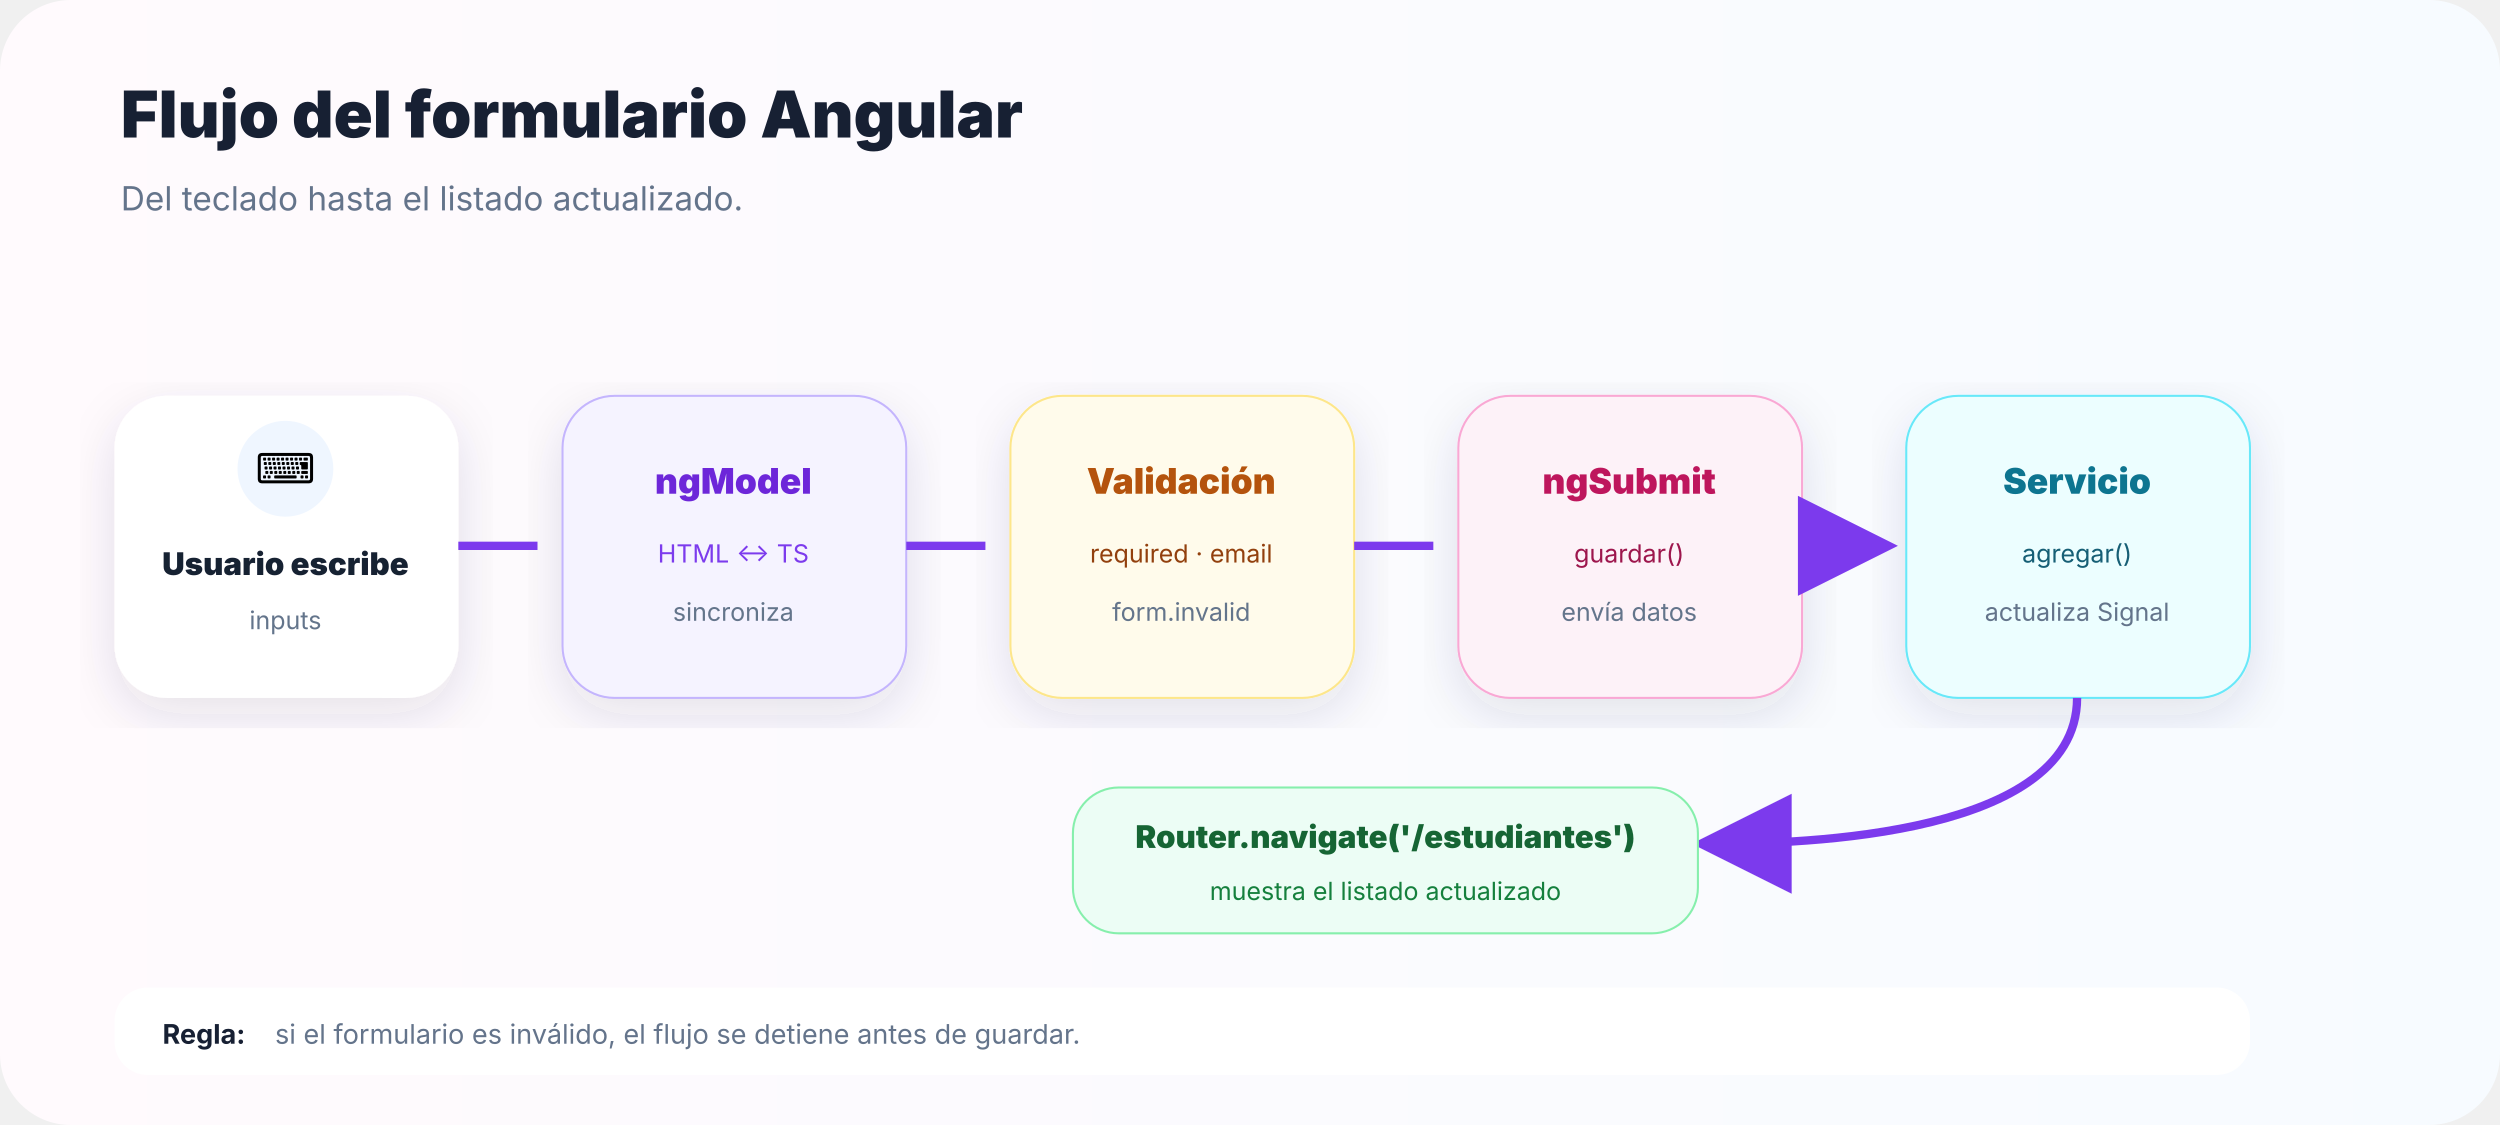
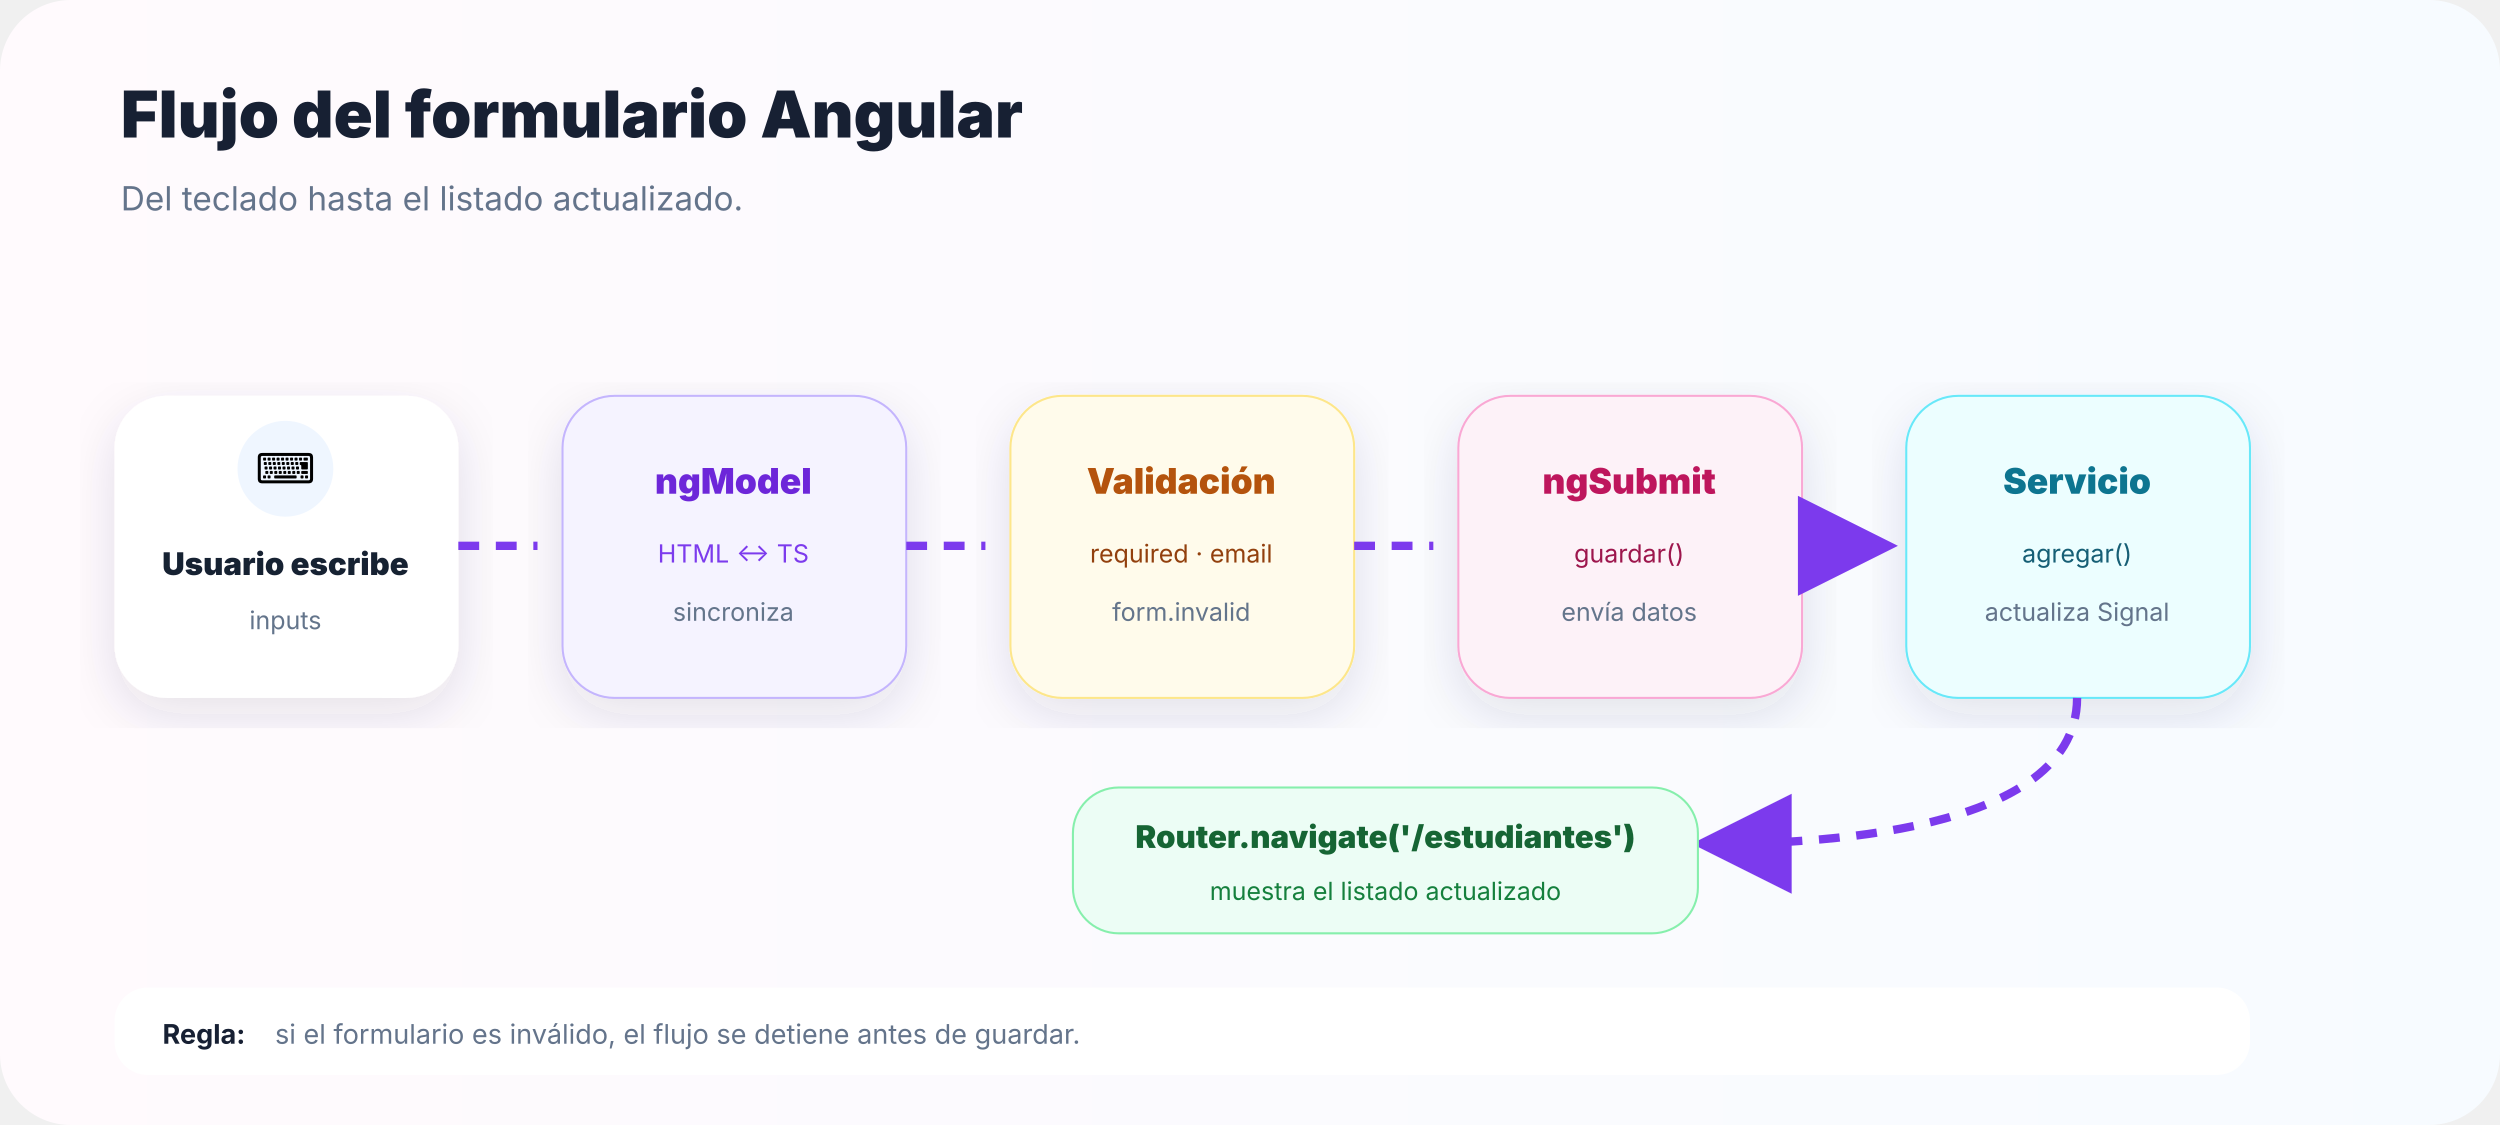
<svg xmlns="http://www.w3.org/2000/svg" viewBox="0 0 1200 540" role="img" aria-labelledby="t d">
  <defs>
    <linearGradient id="bg" x1="0" x2="1">
      <stop stop-color="#fffafd" />
      <stop offset="1" stop-color="#f7fbff" />
    </linearGradient>
    <filter id="s">
      <feDropShadow dx="0" dy="8" stdDeviation="12" flood-color="#334155" flood-opacity=".12" />
    </filter>
    <marker id="a" markerWidth="12" markerHeight="12" refX="10" refY="6" orient="auto">
-       <path d="M0 0L12 6L0 12Z" fill="#7c3aed" />
+       <path class="flow" d="M0 0L12 6L0 12Z" fill="#7c3aed" />
    </marker>
+     <style>
+   .flow{stroke-dasharray:10 8;animation:dash 2.1s linear infinite}
+   @keyframes dash{to{stroke-dashoffset:-36}}
+  </style>
  </defs>
  <rect width="1200" height="540" rx="34" fill="url(#bg)" />
  <text x="58" y="66" font-family="Inter,Arial" font-size="31" font-weight="900" fill="#172033">Flujo del formulario Angular</text>
  <text x="58" y="101" font-family="Inter,Arial" font-size="16" fill="#64748b">Del teclado hasta el listado actualizado.</text>
  <g font-family="Inter,Arial">
    <g filter="url(#s)">
      <rect x="55" y="190" width="165" height="145" rx="25" fill="#fff" />
      <circle cx="137" cy="225" r="23" fill="#eff6ff" />
      <text x="137" y="232" text-anchor="middle" font-size="20">⌨</text>
      <text x="137" y="276" text-anchor="middle" font-size="15" font-weight="900" fill="#172033">Usuario escribe</text>
      <text x="137" y="302" text-anchor="middle" font-size="12" fill="#64748b">inputs</text>
    </g>
    <g filter="url(#s)">
      <rect x="270" y="190" width="165" height="145" rx="25" fill="#f5f3ff" stroke="#c4b5fd" />
      <text x="352" y="237" text-anchor="middle" font-size="17" font-weight="900" fill="#6d28d9">ngModel</text>
      <text x="352" y="270" text-anchor="middle" font-size="12" fill="#7c3aed">HTML ↔ TS</text>
      <text x="352" y="298" text-anchor="middle" font-size="12" fill="#64748b">sincroniza</text>
    </g>
    <g filter="url(#s)">
      <rect x="485" y="190" width="165" height="145" rx="25" fill="#fffbeb" stroke="#fde68a" />
      <text x="567" y="237" text-anchor="middle" font-size="17" font-weight="900" fill="#b45309">Validación</text>
      <text x="567" y="270" text-anchor="middle" font-size="12" fill="#92400e">required · email</text>
      <text x="567" y="298" text-anchor="middle" font-size="12" fill="#64748b">form.invalid</text>
    </g>
    <g filter="url(#s)">
      <rect x="700" y="190" width="165" height="145" rx="25" fill="#fdf2f8" stroke="#f9a8d4" />
      <text x="782" y="237" text-anchor="middle" font-size="17" font-weight="900" fill="#be185d">ngSubmit</text>
      <text x="782" y="270" text-anchor="middle" font-size="12" fill="#9d174d">guardar()</text>
      <text x="782" y="298" text-anchor="middle" font-size="12" fill="#64748b">envía datos</text>
    </g>
    <g filter="url(#s)">
      <rect x="915" y="190" width="165" height="145" rx="25" fill="#ecfeff" stroke="#67e8f9" />
      <text x="997" y="237" text-anchor="middle" font-size="17" font-weight="900" fill="#0e7490">Servicio</text>
      <text x="997" y="270" text-anchor="middle" font-size="12" fill="#155e75">agregar()</text>
      <text x="997" y="298" text-anchor="middle" font-size="12" fill="#64748b">actualiza Signal</text>
    </g>
  </g>
-   <path d="M220 262H258M435 262H473M650 262H688M865 262H903" stroke="#7c3aed" stroke-width="4" marker-end="url(#a)" />
-   <path d="M997 335 C997 405 850 405 820 405" stroke="#7c3aed" stroke-width="4" fill="none" marker-end="url(#a)" />
+   <path class="flow" d="M220 262H258M435 262H473M650 262H688M865 262H903" stroke="#7c3aed" stroke-width="4" marker-end="url(#a)" />
+   <path class="flow" d="M997 335 C997 405 850 405 820 405" stroke="#7c3aed" stroke-width="4" fill="none" marker-end="url(#a)" />
  <rect x="515" y="378" width="300" height="70" rx="22" fill="#ecfdf5" stroke="#86efac" />
  <text x="665" y="407" text-anchor="middle" font-family="Inter,Arial" font-size="15" font-weight="900" fill="#166534">Router.navigate('/estudiantes')</text>
  <text x="665" y="432" text-anchor="middle" font-family="Inter,Arial" font-size="12" fill="#15803d">muestra el listado actualizado</text>
  <rect x="55" y="474" width="1025" height="42" rx="16" fill="#fff" />
  <text x="78" y="501" font-family="Inter,Arial" font-size="13" font-weight="700" fill="#172033">Regla:</text>
  <text x="132" y="501" font-family="Inter,Arial" font-size="13" fill="#64748b">si el formulario es inválido, el flujo se detiene antes de guardar.</text>
</svg>
